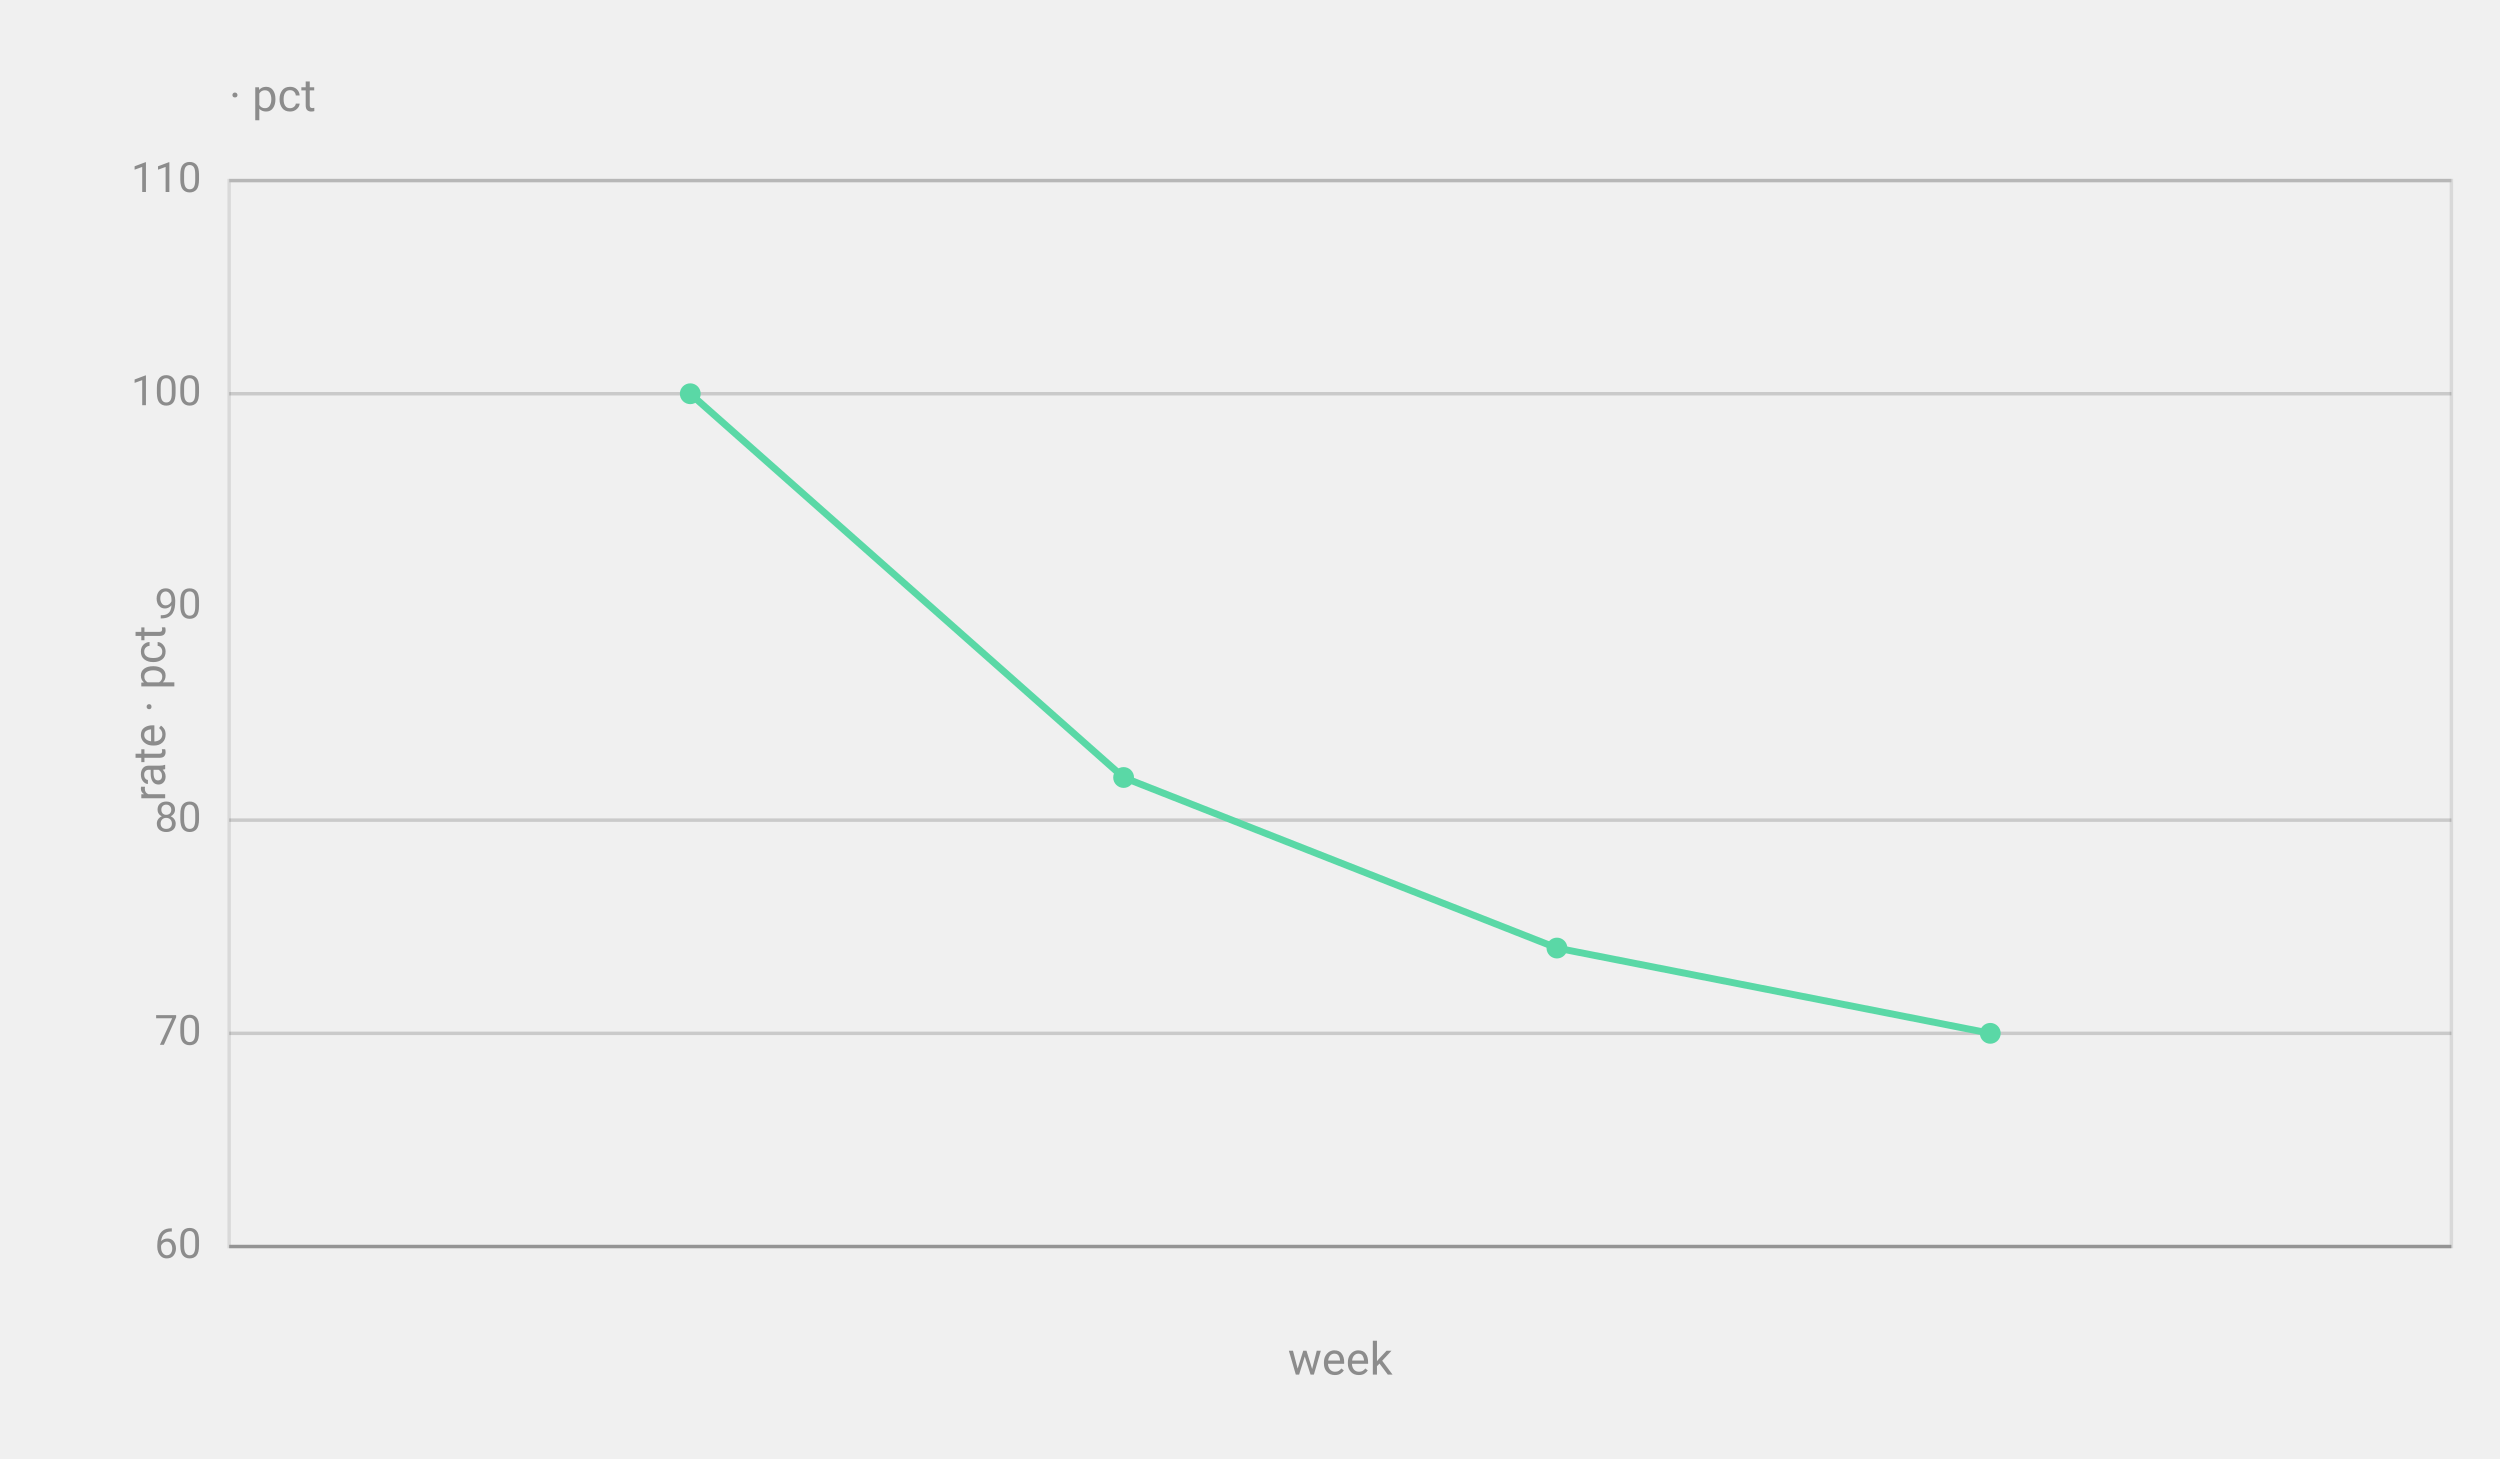
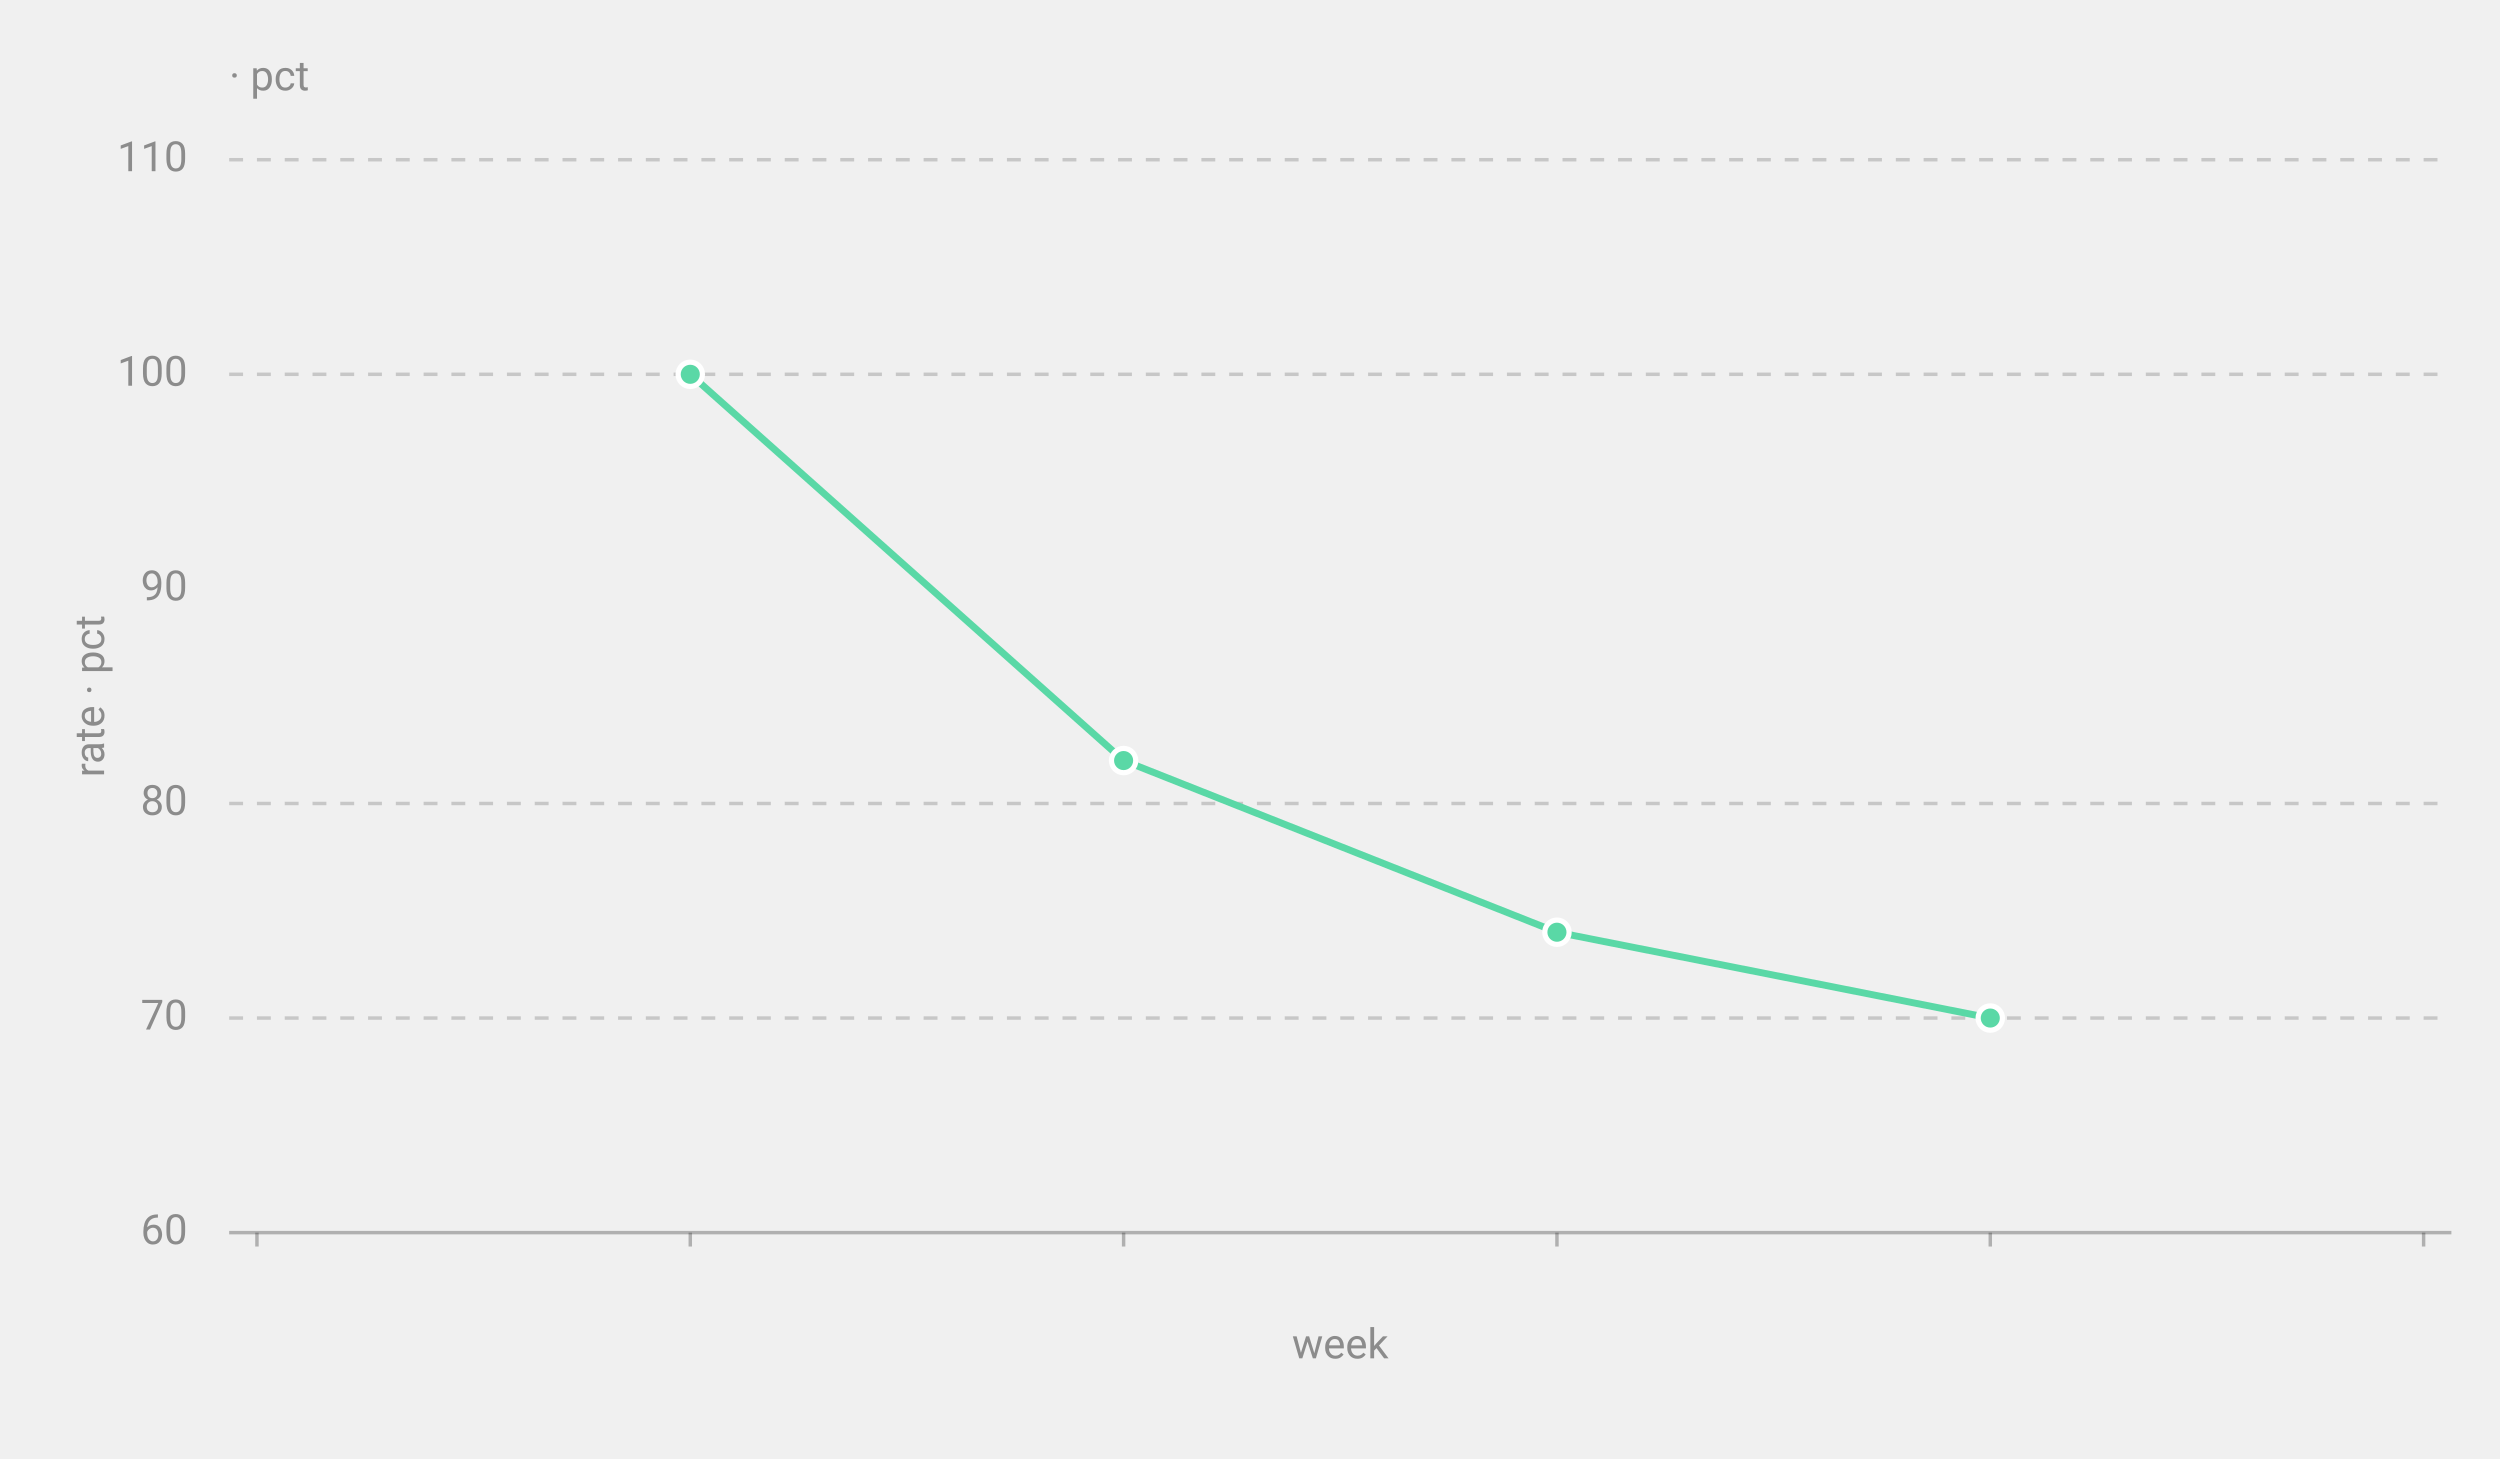
<svg xmlns="http://www.w3.org/2000/svg" width="720" height="420" viewBox="0 0 720 420" role="img" aria-label="line chart: Retention fell to 70 by week 4 (pct), 4 rows" aria-labelledby="mv-1e4c16b29ddcbf07-title" aria-describedby="mv-1e4c16b29ddcbf07-desc" data-markvis="2" data-chart-type="line" data-id="mv-1e4c16b29ddcbf07" font-family="-apple-system, BlinkMacSystemFont, &quot;Segoe UI&quot;, Roboto, &quot;Helvetica Neue&quot;, Arial, sans-serif" font-size="12">
-   <text x="66" y="32" text-anchor="start" font-size="22" font-weight="600" fill="#000000">
-     <tspan font-size="13" font-weight="400" fill="#8C8C8C"> · pct</tspan>
+   <text x="66" y="26" text-anchor="start" font-size="17" font-weight="600" fill="#262626">
+     <tspan font-size="12" font-weight="400" fill="#8C8C8C"> · pct</tspan>
  </text>
-   <rect x="66" y="52" width="640" height="307" fill="none" stroke="#d9d9d9" stroke-width="1" data-plot-border="1" />
-   <g fill="none" stroke="#000000" stroke-opacity="0.16" stroke-width="1">
-     <line x1="66" x2="706" y1="297.6" y2="297.6" />
-     <line x1="66" x2="706" y1="236.2" y2="236.2" />
-     <line x1="66" x2="706" y1="113.4" y2="113.4" />
-     <line x1="66" x2="706" y1="52" y2="52" />
+   <g fill="none" stroke="#262626" stroke-opacity="0.2" stroke-width="1" stroke-dasharray="4 4">
+     <line x1="66" x2="706" y1="293.2" y2="293.2" />
+     <line x1="66" x2="706" y1="231.4" y2="231.4" />
+     <line x1="66" x2="706" y1="107.8" y2="107.8" />
+     <line x1="66" x2="706" y1="46" y2="46" />
  </g>
-   <path d="M66 359 L706 359" fill="none" stroke="#000000" stroke-opacity="0.32" stroke-width="1" />
+   <path d="M66 355 L706 355" fill="none" stroke="#262626" stroke-opacity="0.32" stroke-width="1" />
+   <path d="M74 355 L74 359 M198.8 355 L198.8 359 M323.6 355 L323.6 359 M448.4 355 L448.4 359 M573.2 355 L573.2 359 M698 355 L698 359" fill="none" stroke="#262626" stroke-opacity="0.32" stroke-width="1" data-axis-ticks="1" />
  <g fill="#8C8C8C" font-size="12" font-weight="400">
-     <text x="58" y="359" text-anchor="end" dominant-baseline="middle">60</text>
-     <text x="58" y="297.6" text-anchor="end" dominant-baseline="middle">70</text>
-     <text x="58" y="236.2" text-anchor="end" dominant-baseline="middle">80</text>
-     <text x="58" y="174.8" text-anchor="end" dominant-baseline="middle">90</text>
-     <text x="58" y="113.4" text-anchor="end" dominant-baseline="middle">100</text>
-     <text x="58" y="52" text-anchor="end" dominant-baseline="middle">110</text>
+     <text x="54" y="355" text-anchor="end" dominant-baseline="middle">60</text>
+     <text x="54" y="293.2" text-anchor="end" dominant-baseline="middle">70</text>
+     <text x="54" y="231.4" text-anchor="end" dominant-baseline="middle">80</text>
+     <text x="54" y="169.6" text-anchor="end" dominant-baseline="middle">90</text>
+     <text x="54" y="107.8" text-anchor="end" dominant-baseline="middle">100</text>
+     <text x="54" y="46" text-anchor="end" dominant-baseline="middle">110</text>
    <text x="74" y="371" text-anchor="middle" font-size="12" data-full-label="0" />
    <text x="198.8" y="371" text-anchor="middle" font-size="12" data-full-label="1" />
    <text x="323.6" y="371" text-anchor="middle" font-size="12" data-full-label="2" />
    <text x="448.4" y="371" text-anchor="middle" font-size="12" data-full-label="3" />
    <text x="573.2" y="371" text-anchor="middle" font-size="12" data-full-label="4" />
    <text x="698" y="371" text-anchor="middle" font-size="12" data-full-label="5" />
  </g>
-   <g fill="#8C8C8C" font-size="13" font-weight="400" data-axis-titles="1">
-     <text x="44" y="205.5" text-anchor="middle" dominant-baseline="middle" transform="rotate(-90 44 205.5)" data-axis="y">rate · pct</text>
-     <text x="386" y="387" text-anchor="middle" dominant-baseline="hanging" data-axis="x">week</text>
+   <g fill="#8C8C8C" font-size="12" font-weight="400" data-axis-titles="1">
+     <text x="26.68" y="200.5" text-anchor="middle" dominant-baseline="middle" transform="rotate(-90 26.68 200.5)" data-axis="y">rate · pct</text>
+     <text x="386" y="383" text-anchor="middle" dominant-baseline="hanging" data-axis="x">week</text>
  </g>
  <g fill="none">
-     <path d="M198.8 113.4 L323.6 223.92 L448.4 273.04 L573.2 297.6" fill="none" stroke="#5AD8A6" stroke-width="2" stroke-linejoin="round" stroke-linecap="round" data-series="rate" />
-     <circle cx="198.8" cy="113.4" r="3" fill="#5AD8A6" stroke="none" data-series="rate" />
-     <circle cx="323.6" cy="223.92" r="3" fill="#5AD8A6" stroke="none" data-series="rate" />
-     <circle cx="448.4" cy="273.04" r="3" fill="#5AD8A6" stroke="none" data-series="rate" />
-     <circle cx="573.2" cy="297.6" r="3" fill="#5AD8A6" stroke="none" data-series="rate" />
+     <path d="M198.8 107.8 L323.6 219.04 L448.4 268.48 L573.2 293.2" fill="none" stroke="#5AD8A6" stroke-width="2" stroke-linejoin="round" stroke-linecap="round" data-series="rate" />
+     <circle cx="198.8" cy="107.8" r="3.5" fill="#5AD8A6" stroke="#ffffff" stroke-width="1.5" data-series="rate" />
+     <circle cx="323.6" cy="219.04" r="3.5" fill="#5AD8A6" stroke="#ffffff" stroke-width="1.5" data-series="rate" />
+     <circle cx="448.4" cy="268.48" r="3.5" fill="#5AD8A6" stroke="#ffffff" stroke-width="1.5" data-series="rate" />
+     <circle cx="573.2" cy="293.2" r="3.5" fill="#5AD8A6" stroke="#ffffff" stroke-width="1.5" data-series="rate" />
  </g>
</svg>
